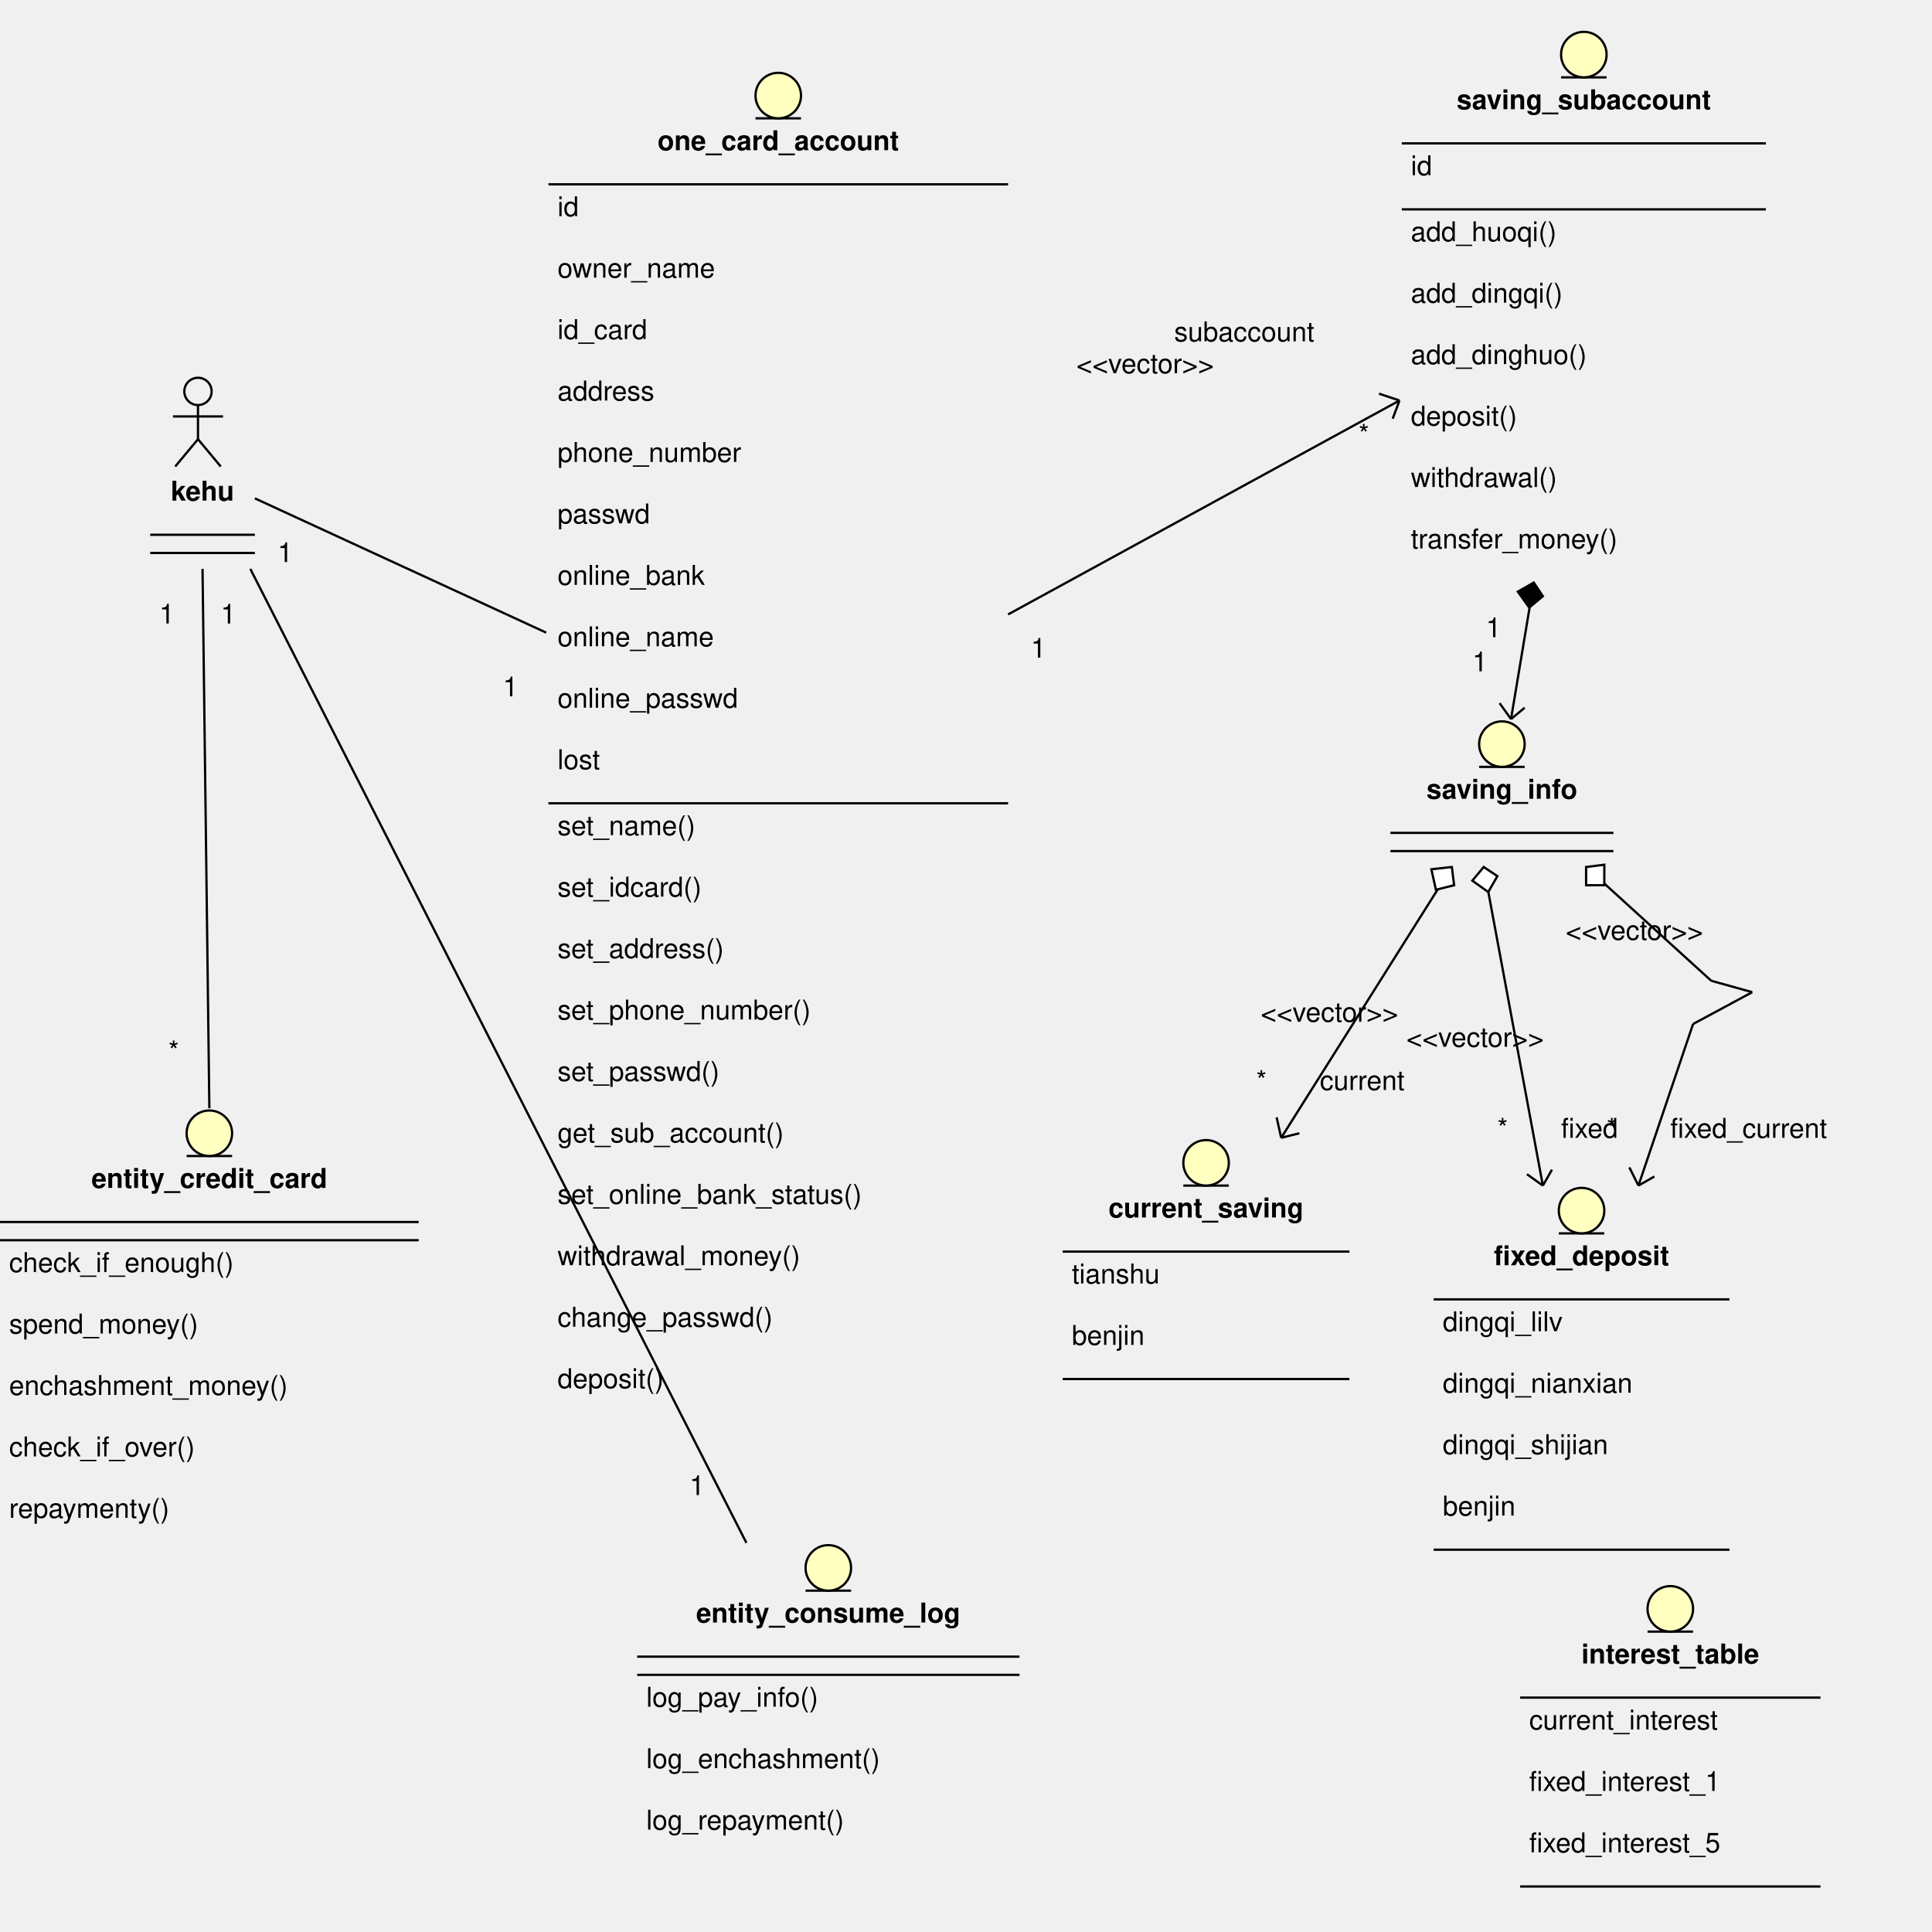
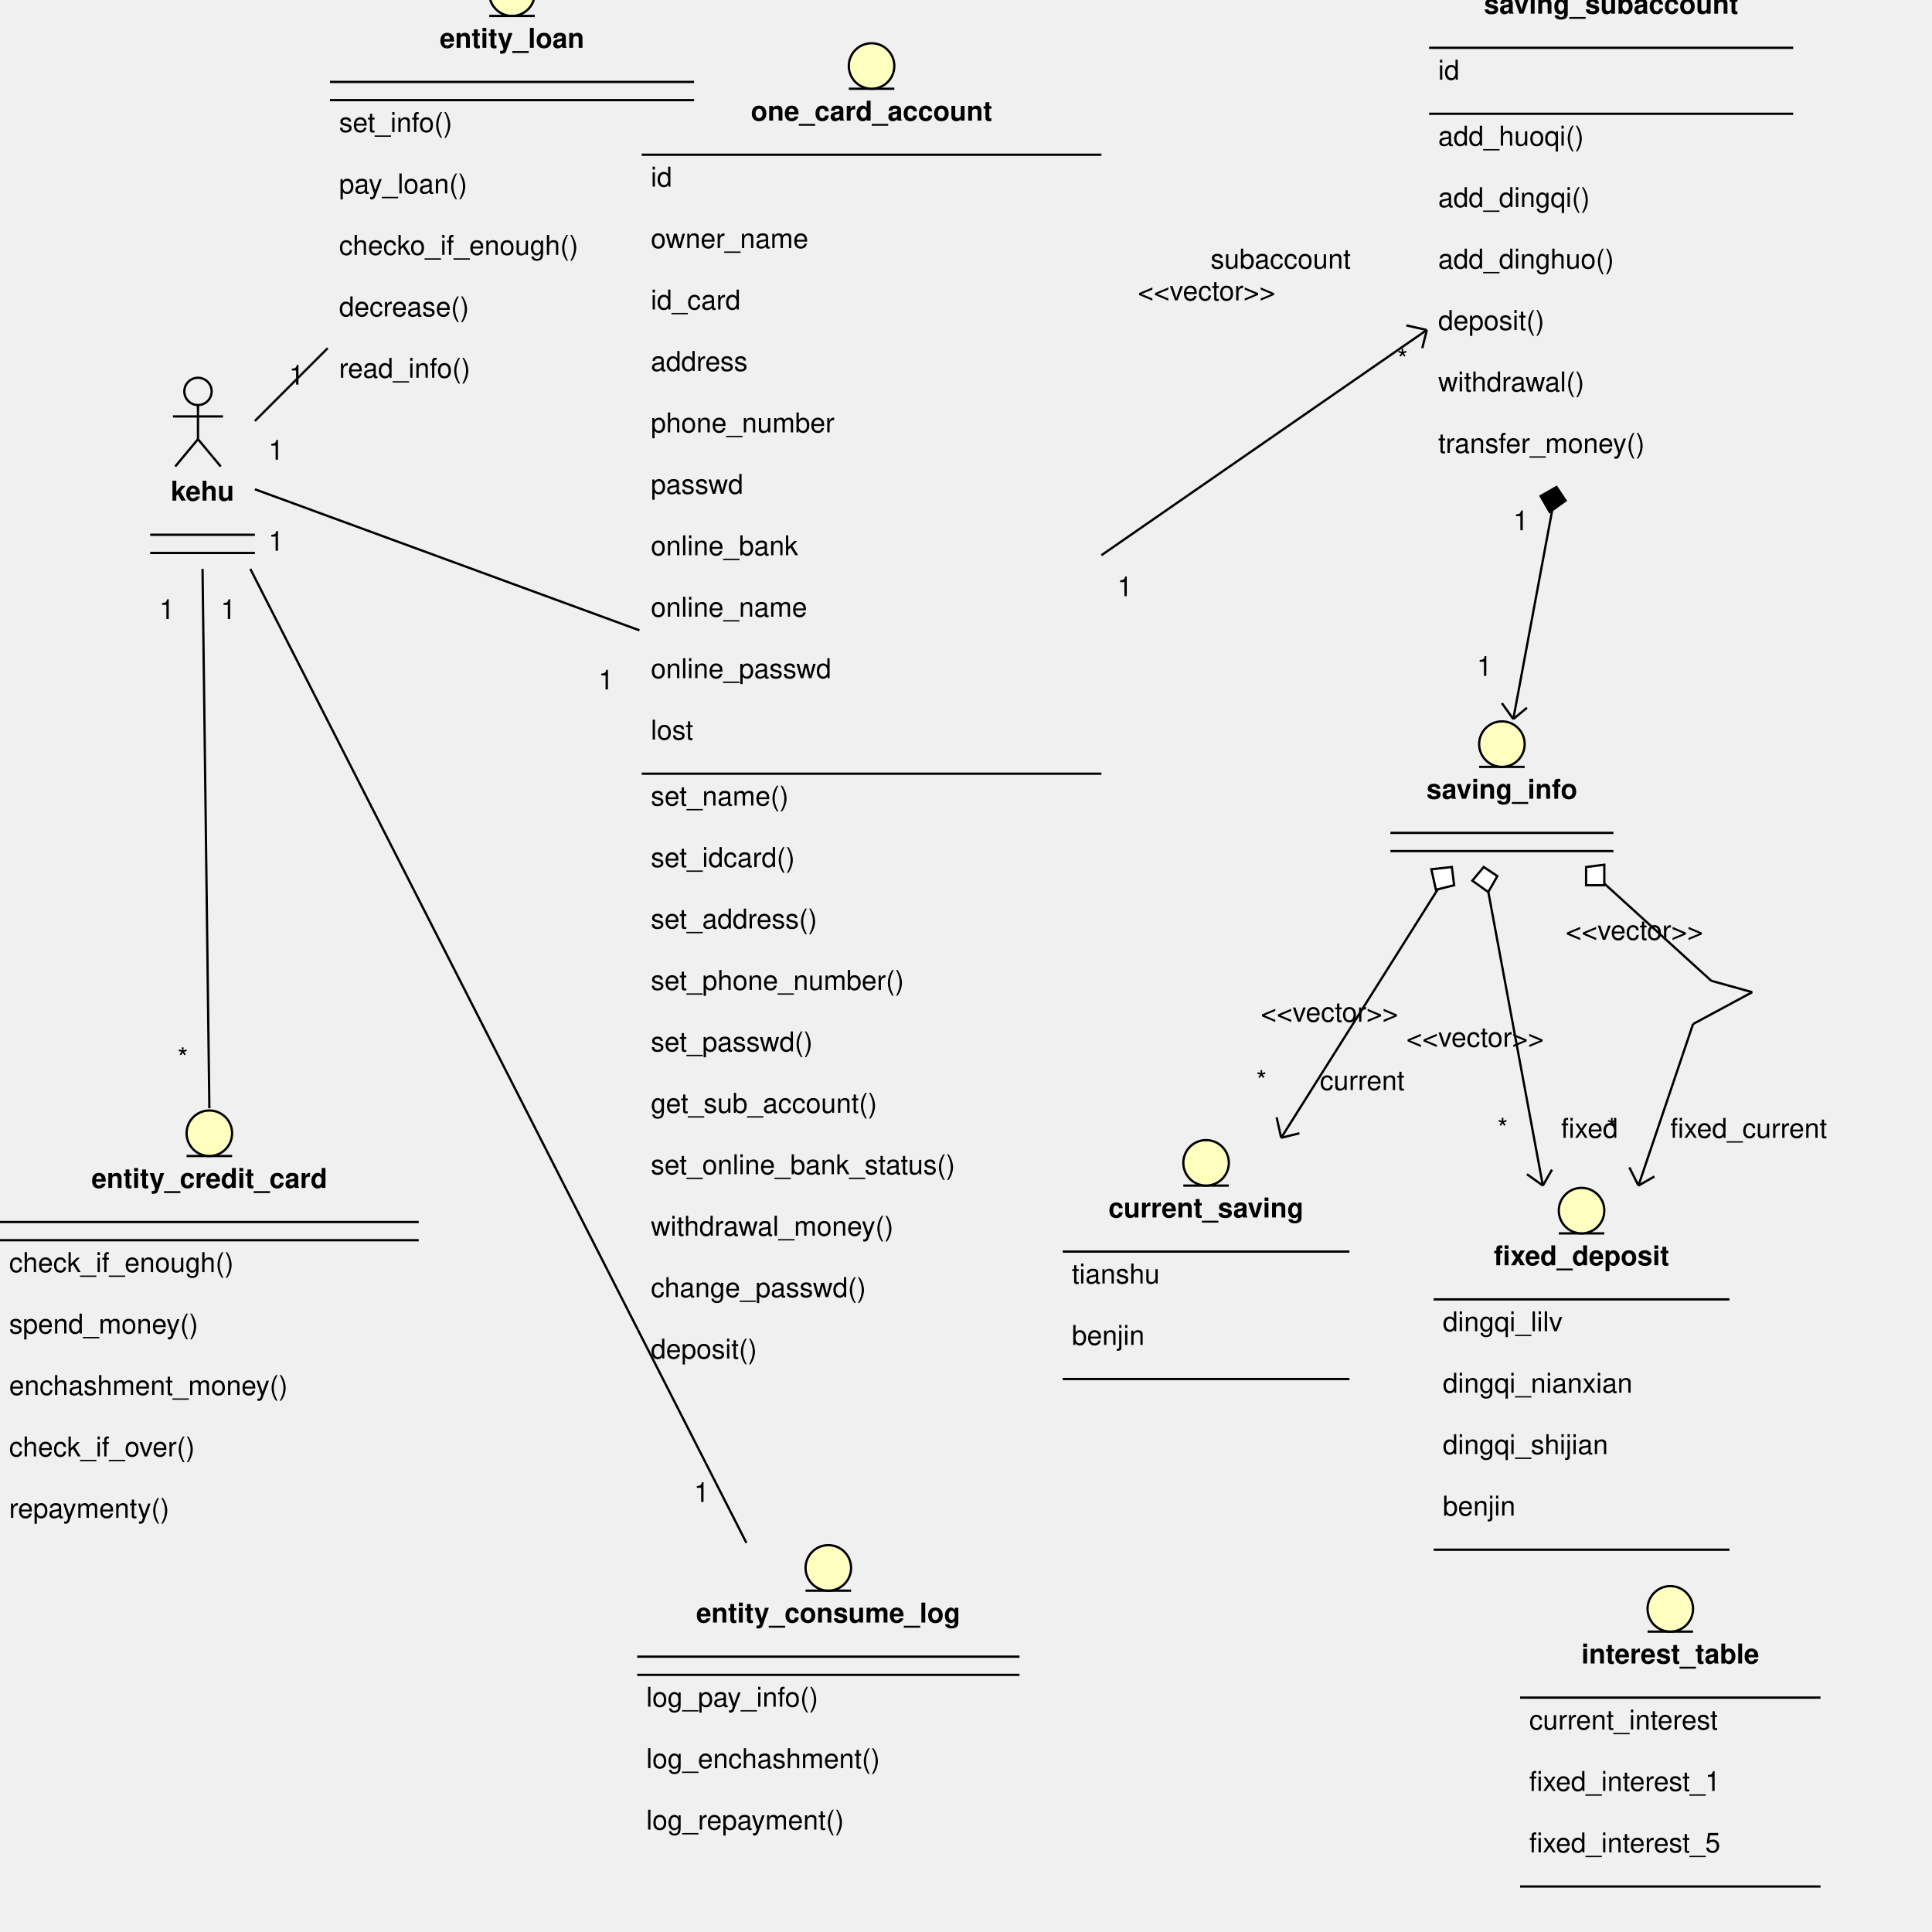
<svg xmlns="http://www.w3.org/2000/svg" width="849" height="849" version="1.1">
+   <g>
+     <line stroke="black" stroke-opacity="1" x1="373" y1="39" x2="393" y2="39" />
+     <ellipse fill="#ffffc0" stroke="black" stroke-width="1" stroke-opacity="1" cx="383" cy="29" rx="10" ry="10" />
+     <text font-family="Helvetica" font-size="12" fill="#000000" xml:space="preserve" font-weight="bold" text-anchor="middle" x="383" y="53">one_card_account</text>
+     <line stroke="black" stroke-opacity="1" x1="282" y1="68" x2="484" y2="68" />
+     <text font-family="Helvetica" font-size="12" fill="#000000" xml:space="preserve" x="286" y="82">id</text>
+     <text font-family="Helvetica" font-size="12" fill="#000000" xml:space="preserve" x="286" y="109">owner_name</text>
+     <text font-family="Helvetica" font-size="12" fill="#000000" xml:space="preserve" x="286" y="136">id_card</text>
+     <text font-family="Helvetica" font-size="12" fill="#000000" xml:space="preserve" x="286" y="163">address</text>
+     <text font-family="Helvetica" font-size="12" fill="#000000" xml:space="preserve" x="286" y="190">phone_number</text>
+     <text font-family="Helvetica" font-size="12" fill="#000000" xml:space="preserve" x="286" y="217">passwd</text>
+     <text font-family="Helvetica" font-size="12" fill="#000000" xml:space="preserve" x="286" y="244">online_bank</text>
+     <text font-family="Helvetica" font-size="12" fill="#000000" xml:space="preserve" x="286" y="271">online_name</text>
+     <text font-family="Helvetica" font-size="12" fill="#000000" xml:space="preserve" x="286" y="298">online_passwd</text>
+     <text font-family="Helvetica" font-size="12" fill="#000000" xml:space="preserve" x="286" y="325">lost</text>
+     <line stroke="black" stroke-opacity="1" x1="282" y1="340" x2="484" y2="340" />
+     <text font-family="Helvetica" font-size="12" fill="#000000" xml:space="preserve" x="286" y="354">set_name()</text>
+     <text font-family="Helvetica" font-size="12" fill="#000000" xml:space="preserve" x="286" y="381">set_idcard()</text>
+     <text font-family="Helvetica" font-size="12" fill="#000000" xml:space="preserve" x="286" y="408">set_address()</text>
+     <text font-family="Helvetica" font-size="12" fill="#000000" xml:space="preserve" x="286" y="435">set_phone_number()</text>
+     <text font-family="Helvetica" font-size="12" fill="#000000" xml:space="preserve" x="286" y="462">set_passwd()</text>
+     <text font-family="Helvetica" font-size="12" fill="#000000" xml:space="preserve" x="286" y="489">get_sub_account()</text>
+     <text font-family="Helvetica" font-size="12" fill="#000000" xml:space="preserve" x="286" y="516">set_online_bank_status()</text>
+     <text font-family="Helvetica" font-size="12" fill="#000000" xml:space="preserve" x="286" y="543">withdrawal_money()</text>
+     <text font-family="Helvetica" font-size="12" fill="#000000" xml:space="preserve" x="286" y="570">change_passwd()</text>
+     <text font-family="Helvetica" font-size="12" fill="#000000" xml:space="preserve" x="286" y="597">deposit()</text>
+   </g>
+   <g>
+     <line stroke="black" stroke-opacity="1" x1="698" y1="-8" x2="718" y2="-8" />
+     <ellipse fill="#ffffc0" stroke="black" stroke-width="1" stroke-opacity="1" cx="708" cy="-18" rx="10" ry="10" />
+     <text font-family="Helvetica" font-size="12" fill="#000000" xml:space="preserve" font-weight="bold" text-anchor="middle" x="708" y="6">saving_subaccount</text>
+     <line stroke="black" stroke-opacity="1" x1="628" y1="21" x2="788" y2="21" />
+     <text font-family="Helvetica" font-size="12" fill="#000000" xml:space="preserve" x="632" y="35">id</text>
+     <line stroke="black" stroke-opacity="1" x1="628" y1="50" x2="788" y2="50" />
+     <text font-family="Helvetica" font-size="12" fill="#000000" xml:space="preserve" x="632" y="64">add_huoqi()</text>
+     <text font-family="Helvetica" font-size="12" fill="#000000" xml:space="preserve" x="632" y="91">add_dingqi()</text>
+     <text font-family="Helvetica" font-size="12" fill="#000000" xml:space="preserve" x="632" y="118">add_dinghuo()</text>
+     <text font-family="Helvetica" font-size="12" fill="#000000" xml:space="preserve" x="632" y="145">deposit()</text>
+     <text font-family="Helvetica" font-size="12" fill="#000000" xml:space="preserve" x="632" y="172">withdrawal()</text>
+     <text font-family="Helvetica" font-size="12" fill="#000000" xml:space="preserve" x="632" y="199">transfer_money()</text>
+   </g>
  <g>
    <line stroke="black" stroke-opacity="1" x1="685" y1="542" x2="705" y2="542" />
    <ellipse fill="#ffffc0" stroke="black" stroke-width="1" stroke-opacity="1" cx="695" cy="532" rx="10" ry="10" />
    <text font-family="Helvetica" font-size="12" fill="#000000" xml:space="preserve" font-weight="bold" text-anchor="middle" x="695" y="556">fixed_deposit</text>
    <line stroke="black" stroke-opacity="1" x1="630" y1="571" x2="760" y2="571" />
    <text font-family="Helvetica" font-size="12" fill="#000000" xml:space="preserve" x="634" y="585">dingqi_lilv</text>
    <text font-family="Helvetica" font-size="12" fill="#000000" xml:space="preserve" x="634" y="612">dingqi_nianxian</text>
    <text font-family="Helvetica" font-size="12" fill="#000000" xml:space="preserve" x="634" y="639">dingqi_shijian</text>
    <text font-family="Helvetica" font-size="12" fill="#000000" xml:space="preserve" x="634" y="666">benjin</text>
    <line stroke="black" stroke-opacity="1" x1="630" y1="681" x2="760" y2="681" />
  </g>
  <g>
    <line stroke="black" stroke-opacity="1" x1="724" y1="717" x2="744" y2="717" />
    <ellipse fill="#ffffc0" stroke="black" stroke-width="1" stroke-opacity="1" cx="734" cy="707" rx="10" ry="10" />
    <text font-family="Helvetica" font-size="12" fill="#000000" xml:space="preserve" font-weight="bold" text-anchor="middle" x="734" y="731">interest_table</text>
    <line stroke="black" stroke-opacity="1" x1="668" y1="746" x2="800" y2="746" />
    <text font-family="Helvetica" font-size="12" fill="#000000" xml:space="preserve" x="672" y="760">current_interest</text>
    <text font-family="Helvetica" font-size="12" fill="#000000" xml:space="preserve" x="672" y="787">fixed_interest_1</text>
    <text font-family="Helvetica" font-size="12" fill="#000000" xml:space="preserve" x="672" y="814">fixed_interest_5</text>
    <line stroke="black" stroke-opacity="1" x1="668" y1="829" x2="800" y2="829" />
  </g>
  <g>
    <line stroke="black" stroke-opacity="1" x1="354" y1="699" x2="374" y2="699" />
    <ellipse fill="#ffffc0" stroke="black" stroke-width="1" stroke-opacity="1" cx="364" cy="689" rx="10" ry="10" />
    <text font-family="Helvetica" font-size="12" fill="#000000" xml:space="preserve" font-weight="bold" text-anchor="middle" x="364" y="713">entity_consume_log</text>
    <line stroke="black" stroke-opacity="1" x1="280" y1="728" x2="448" y2="728" />
    <line stroke="black" stroke-opacity="1" x1="280" y1="736" x2="448" y2="736" />
    <text font-family="Helvetica" font-size="12" fill="#000000" xml:space="preserve" x="284" y="750">log_pay_info()</text>
    <text font-family="Helvetica" font-size="12" fill="#000000" xml:space="preserve" x="284" y="777">log_enchashment()</text>
    <text font-family="Helvetica" font-size="12" fill="#000000" xml:space="preserve" x="284" y="804">log_repayment()</text>
  </g>
  <g>
-     <line stroke="black" stroke-opacity="1" x1="332" y1="52" x2="352" y2="52" />
-     <ellipse fill="#ffffc0" stroke="black" stroke-width="1" stroke-opacity="1" cx="342" cy="42" rx="10" ry="10" />
-     <text font-family="Helvetica" font-size="12" fill="#000000" xml:space="preserve" font-weight="bold" text-anchor="middle" x="342" y="66">one_card_account</text>
-     <line stroke="black" stroke-opacity="1" x1="241" y1="81" x2="443" y2="81" />
-     <text font-family="Helvetica" font-size="12" fill="#000000" xml:space="preserve" x="245" y="95">id</text>
-     <text font-family="Helvetica" font-size="12" fill="#000000" xml:space="preserve" x="245" y="122">owner_name</text>
-     <text font-family="Helvetica" font-size="12" fill="#000000" xml:space="preserve" x="245" y="149">id_card</text>
-     <text font-family="Helvetica" font-size="12" fill="#000000" xml:space="preserve" x="245" y="176">address</text>
-     <text font-family="Helvetica" font-size="12" fill="#000000" xml:space="preserve" x="245" y="203">phone_number</text>
-     <text font-family="Helvetica" font-size="12" fill="#000000" xml:space="preserve" x="245" y="230">passwd</text>
-     <text font-family="Helvetica" font-size="12" fill="#000000" xml:space="preserve" x="245" y="257">online_bank</text>
-     <text font-family="Helvetica" font-size="12" fill="#000000" xml:space="preserve" x="245" y="284">online_name</text>
-     <text font-family="Helvetica" font-size="12" fill="#000000" xml:space="preserve" x="245" y="311">online_passwd</text>
-     <text font-family="Helvetica" font-size="12" fill="#000000" xml:space="preserve" x="245" y="338">lost</text>
-     <line stroke="black" stroke-opacity="1" x1="241" y1="353" x2="443" y2="353" />
-     <text font-family="Helvetica" font-size="12" fill="#000000" xml:space="preserve" x="245" y="367">set_name()</text>
-     <text font-family="Helvetica" font-size="12" fill="#000000" xml:space="preserve" x="245" y="394">set_idcard()</text>
-     <text font-family="Helvetica" font-size="12" fill="#000000" xml:space="preserve" x="245" y="421">set_address()</text>
-     <text font-family="Helvetica" font-size="12" fill="#000000" xml:space="preserve" x="245" y="448">set_phone_number()</text>
-     <text font-family="Helvetica" font-size="12" fill="#000000" xml:space="preserve" x="245" y="475">set_passwd()</text>
-     <text font-family="Helvetica" font-size="12" fill="#000000" xml:space="preserve" x="245" y="502">get_sub_account()</text>
-     <text font-family="Helvetica" font-size="12" fill="#000000" xml:space="preserve" x="245" y="529">set_online_bank_status()</text>
-     <text font-family="Helvetica" font-size="12" fill="#000000" xml:space="preserve" x="245" y="556">withdrawal_money()</text>
-     <text font-family="Helvetica" font-size="12" fill="#000000" xml:space="preserve" x="245" y="583">change_passwd()</text>
-     <text font-family="Helvetica" font-size="12" fill="#000000" xml:space="preserve" x="245" y="610">deposit()</text>
+     <line stroke="black" stroke-opacity="1" x1="650" y1="337" x2="670" y2="337" />
+     <ellipse fill="#ffffc0" stroke="black" stroke-width="1" stroke-opacity="1" cx="660" cy="327" rx="10" ry="10" />
+     <text font-family="Helvetica" font-size="12" fill="#000000" xml:space="preserve" font-weight="bold" text-anchor="middle" x="660" y="351">saving_info</text>
+     <line stroke="black" stroke-opacity="1" x1="611" y1="366" x2="709" y2="366" />
+     <line stroke="black" stroke-opacity="1" x1="611" y1="374" x2="709" y2="374" />
  </g>
  <g>
    <line stroke="black" stroke-opacity="1" x1="520" y1="521" x2="540" y2="521" />
    <ellipse fill="#ffffc0" stroke="black" stroke-width="1" stroke-opacity="1" cx="530" cy="511" rx="10" ry="10" />
    <text font-family="Helvetica" font-size="12" fill="#000000" xml:space="preserve" font-weight="bold" text-anchor="middle" x="530" y="535">current_saving</text>
    <line stroke="black" stroke-opacity="1" x1="467" y1="550" x2="593" y2="550" />
    <text font-family="Helvetica" font-size="12" fill="#000000" xml:space="preserve" x="471" y="564">tianshu</text>
    <text font-family="Helvetica" font-size="12" fill="#000000" xml:space="preserve" x="471" y="591">benjin</text>
    <line stroke="black" stroke-opacity="1" x1="467" y1="606" x2="593" y2="606" />
  </g>
  <g>
-     <line stroke="black" stroke-opacity="1" x1="650" y1="337" x2="670" y2="337" />
-     <ellipse fill="#ffffc0" stroke="black" stroke-width="1" stroke-opacity="1" cx="660" cy="327" rx="10" ry="10" />
-     <text font-family="Helvetica" font-size="12" fill="#000000" xml:space="preserve" font-weight="bold" text-anchor="middle" x="660" y="351">saving_info</text>
-     <line stroke="black" stroke-opacity="1" x1="611" y1="366" x2="709" y2="366" />
-     <line stroke="black" stroke-opacity="1" x1="611" y1="374" x2="709" y2="374" />
-   </g>
-   <g>
-     <line stroke="black" stroke-opacity="1" x1="686" y1="34" x2="706" y2="34" />
-     <ellipse fill="#ffffc0" stroke="black" stroke-width="1" stroke-opacity="1" cx="696" cy="24" rx="10" ry="10" />
-     <text font-family="Helvetica" font-size="12" fill="#000000" xml:space="preserve" font-weight="bold" text-anchor="middle" x="696" y="48">saving_subaccount</text>
-     <line stroke="black" stroke-opacity="1" x1="616" y1="63" x2="776" y2="63" />
-     <text font-family="Helvetica" font-size="12" fill="#000000" xml:space="preserve" x="620" y="77">id</text>
-     <line stroke="black" stroke-opacity="1" x1="616" y1="92" x2="776" y2="92" />
-     <text font-family="Helvetica" font-size="12" fill="#000000" xml:space="preserve" x="620" y="106">add_huoqi()</text>
-     <text font-family="Helvetica" font-size="12" fill="#000000" xml:space="preserve" x="620" y="133">add_dingqi()</text>
-     <text font-family="Helvetica" font-size="12" fill="#000000" xml:space="preserve" x="620" y="160">add_dinghuo()</text>
-     <text font-family="Helvetica" font-size="12" fill="#000000" xml:space="preserve" x="620" y="187">deposit()</text>
-     <text font-family="Helvetica" font-size="12" fill="#000000" xml:space="preserve" x="620" y="214">withdrawal()</text>
-     <text font-family="Helvetica" font-size="12" fill="#000000" xml:space="preserve" x="620" y="241">transfer_money()</text>
-   </g>
-   <g>
-     <line stroke="black" stroke-opacity="1" x1="664" y1="316" x2="670" y2="311" />
-     <line stroke="black" stroke-opacity="1" x1="664" y1="316" x2="659" y2="309" />
-     <line stroke="black" stroke-opacity="1" x1="674" y1="256" x2="664" y2="316" />
-     <polygon fill="#000000" stroke="black" stroke-opacity="1" points="674,256 678,262 672,267 667,260" />
-   </g>
-   <g>
-     <line stroke="black" stroke-opacity="1" x1="615" y1="176" x2="606" y2="173" />
-     <line stroke="black" stroke-opacity="1" x1="615" y1="176" x2="612" y2="184" />
-     <line stroke="black" stroke-opacity="1" x1="443" y1="270" x2="615" y2="176" />
+     <line stroke="black" stroke-opacity="1" x1="627" y1="145" x2="618" y2="143" />
+     <line stroke="black" stroke-opacity="1" x1="627" y1="145" x2="625" y2="153" />
+     <line stroke="black" stroke-opacity="1" x1="484" y1="244" x2="627" y2="145" />
+   </g>
+   <g>
+     <line stroke="black" stroke-opacity="1" x1="665" y1="316" x2="671" y2="311" />
+     <line stroke="black" stroke-opacity="1" x1="665" y1="316" x2="660" y2="309" />
+     <line stroke="black" stroke-opacity="1" x1="684" y1="214" x2="665" y2="316" />
+     <polygon fill="#000000" stroke="black" stroke-opacity="1" points="684,214 688,220 681,225 677,218" />
  </g>
  <g>
    <line stroke="black" stroke-opacity="1" x1="563" y1="500" x2="571" y2="498" />
    <line stroke="black" stroke-opacity="1" x1="563" y1="500" x2="561" y2="491" />
    <line stroke="black" stroke-opacity="1" x1="638" y1="381" x2="563" y2="500" />
    <polygon fill="#ffffff" stroke="black" stroke-opacity="1" points="638,381 639,389 631,391 629,382" />
  </g>
  <g>
-     <line stroke="black" stroke-opacity="1" x1="697" y1="381" x2="752" y2="431" />
-     <polygon fill="#ffffff" stroke="black" stroke-opacity="1" points="697,381 705,380 705,389 697,389" />
-   </g>
-   <g>
    <line stroke="black" stroke-opacity="1" x1="678" y1="521" x2="682" y2="514" />
    <line stroke="black" stroke-opacity="1" x1="678" y1="521" x2="671" y2="516" />
    <line stroke="black" stroke-opacity="1" x1="652" y1="381" x2="678" y2="521" />
    <polygon fill="#ffffff" stroke="black" stroke-opacity="1" points="652,381 658,385 654,392 647,387" />
  </g>
  <g>
+     <line stroke="black" stroke-opacity="1" x1="697" y1="381" x2="752" y2="431" />
+     <polygon fill="#ffffff" stroke="black" stroke-opacity="1" points="697,381 705,380 705,389 697,389" />
+   </g>
+   <g>
+     <line stroke="black" stroke-opacity="1" x1="752" y1="431" x2="770" y2="436" />
+   </g>
+   <g>
+     <line stroke="black" stroke-opacity="1" x1="770" y1="436" x2="744" y2="450" />
+   </g>
+   <g>
    <line stroke="black" stroke-opacity="1" x1="720" y1="521" x2="727" y2="517" />
    <line stroke="black" stroke-opacity="1" x1="720" y1="521" x2="716" y2="513" />
    <line stroke="black" stroke-opacity="1" x1="744" y1="450" x2="720" y2="521" />
-   </g>
-   <g>
-     <line stroke="black" stroke-opacity="1" x1="752" y1="431" x2="770" y2="436" />
-   </g>
-   <g>
-     <line stroke="black" stroke-opacity="1" x1="770" y1="436" x2="744" y2="450" />
  </g>
  <g>
    <line stroke="black" stroke-opacity="1" x1="82" y1="508" x2="102" y2="508" />
    <ellipse fill="#ffffc0" stroke="black" stroke-width="1" stroke-opacity="1" cx="92" cy="498" rx="10" ry="10" />
    <text font-family="Helvetica" font-size="12" fill="#000000" xml:space="preserve" font-weight="bold" text-anchor="middle" x="92" y="522">entity_credit_card</text>
    <line stroke="black" stroke-opacity="1" x1="0" y1="537" x2="184" y2="537" />
    <line stroke="black" stroke-opacity="1" x1="0" y1="545" x2="184" y2="545" />
    <text font-family="Helvetica" font-size="12" fill="#000000" xml:space="preserve" x="4" y="559">check_if_enough()</text>
    <text font-family="Helvetica" font-size="12" fill="#000000" xml:space="preserve" x="4" y="586">spend_money()</text>
    <text font-family="Helvetica" font-size="12" fill="#000000" xml:space="preserve" x="4" y="613">enchashment_money()</text>
    <text font-family="Helvetica" font-size="12" fill="#000000" xml:space="preserve" x="4" y="640">check_if_over()</text>
    <text font-family="Helvetica" font-size="12" fill="#000000" xml:space="preserve" x="4" y="667">repaymenty()</text>
  </g>
  <g>
-     <text font-family="Helvetica" font-size="12" fill="#000000" xml:space="preserve" x="221" y="306">1</text>
-   </g>
-   <g>
-     <text font-family="Helvetica" font-size="12" fill="#000000" xml:space="preserve" x="74" y="466">*</text>
+     <text font-family="Helvetica" font-size="12" fill="#000000" xml:space="preserve" x="500" y="132">&lt;&lt;vector&gt;&gt;</text>
+   </g>
+   <g>
+     <text font-family="Helvetica" font-size="12" fill="#000000" xml:space="preserve" x="532" y="118">subaccount</text>
+   </g>
+   <g>
+     <text font-family="Helvetica" font-size="12" fill="#000000" xml:space="preserve" x="614" y="162">*</text>
+   </g>
+   <g>
+     <text font-family="Helvetica" font-size="12" fill="#000000" xml:space="preserve" x="491" y="262">1</text>
+   </g>
+   <g>
+     <text font-family="Helvetica" font-size="12" fill="#000000" xml:space="preserve" x="263" y="303">1</text>
+   </g>
+   <g>
+     <text font-family="Helvetica" font-size="12" fill="#000000" xml:space="preserve" x="118" y="242">1</text>
+   </g>
+   <g>
+     <text font-family="Helvetica" font-size="12" fill="#000000" xml:space="preserve" x="649" y="297">1</text>
+   </g>
+   <g>
+     <text font-family="Helvetica" font-size="12" fill="#000000" xml:space="preserve" x="665" y="233">1</text>
+   </g>
+   <g>
+     <text font-family="Helvetica" font-size="12" fill="#000000" xml:space="preserve" x="554" y="449">&lt;&lt;vector&gt;&gt;</text>
+   </g>
+   <g>
+     <text font-family="Helvetica" font-size="12" fill="#000000" xml:space="preserve" x="580" y="479">current</text>
+   </g>
+   <g>
+     <text font-family="Helvetica" font-size="12" fill="#000000" xml:space="preserve" x="552" y="479">*</text>
+   </g>
+   <g>
+     <text font-family="Helvetica" font-size="12" fill="#000000" xml:space="preserve" x="618" y="460">&lt;&lt;vector&gt;&gt;</text>
+   </g>
+   <g>
+     <text font-family="Helvetica" font-size="12" fill="#000000" xml:space="preserve" x="686" y="500">fixed</text>
+   </g>
+   <g>
+     <text font-family="Helvetica" font-size="12" fill="#000000" xml:space="preserve" x="658" y="500">*</text>
+   </g>
+   <g>
+     <text font-family="Helvetica" font-size="12" fill="#000000" xml:space="preserve" x="688" y="413">&lt;&lt;vector&gt;&gt;</text>
+   </g>
+   <g>
+     <text font-family="Helvetica" font-size="12" fill="#000000" xml:space="preserve" x="734" y="500">fixed_current</text>
  </g>
  <g>
    <text font-family="Helvetica" font-size="12" fill="#000000" xml:space="preserve" x="706" y="500">*</text>
  </g>
  <g>
-     <text font-family="Helvetica" font-size="12" fill="#000000" xml:space="preserve" x="552" y="479">*</text>
-   </g>
-   <g>
-     <text font-family="Helvetica" font-size="12" fill="#000000" xml:space="preserve" x="688" y="413">&lt;&lt;vector&gt;&gt;</text>
-   </g>
-   <g>
-     <text font-family="Helvetica" font-size="12" fill="#000000" xml:space="preserve" x="70" y="274">1</text>
-   </g>
-   <g>
-     <text font-family="Helvetica" font-size="12" fill="#000000" xml:space="preserve" x="597" y="195">*</text>
-   </g>
-   <g>
-     <text font-family="Helvetica" font-size="12" fill="#000000" xml:space="preserve" x="734" y="500">fixed_current</text>
-   </g>
-   <g>
-     <text font-family="Helvetica" font-size="12" fill="#000000" xml:space="preserve" x="618" y="460">&lt;&lt;vector&gt;&gt;</text>
-   </g>
-   <g>
-     <text font-family="Helvetica" font-size="12" fill="#000000" xml:space="preserve" x="647" y="295">1</text>
-   </g>
-   <g>
-     <text font-family="Helvetica" font-size="12" fill="#000000" xml:space="preserve" x="473" y="164">&lt;&lt;vector&gt;&gt;</text>
-   </g>
-   <g>
-     <text font-family="Helvetica" font-size="12" fill="#000000" xml:space="preserve" x="303" y="657">1</text>
-   </g>
-   <g>
-     <text font-family="Helvetica" font-size="12" fill="#000000" xml:space="preserve" x="516" y="150">subaccount</text>
-   </g>
-   <g>
-     <text font-family="Helvetica" font-size="12" fill="#000000" xml:space="preserve" x="122" y="247">1</text>
-   </g>
-   <g>
-     <text font-family="Helvetica" font-size="12" fill="#000000" xml:space="preserve" x="686" y="500">fixed</text>
-   </g>
-   <g>
-     <text font-family="Helvetica" font-size="12" fill="#000000" xml:space="preserve" x="97" y="274">1</text>
-   </g>
-   <g>
-     <text font-family="Helvetica" font-size="12" fill="#000000" xml:space="preserve" x="453" y="289">1</text>
-   </g>
-   <g>
-     <text font-family="Helvetica" font-size="12" fill="#000000" xml:space="preserve" x="554" y="449">&lt;&lt;vector&gt;&gt;</text>
-   </g>
-   <g>
-     <text font-family="Helvetica" font-size="12" fill="#000000" xml:space="preserve" x="653" y="280">1</text>
-   </g>
-   <g>
-     <text font-family="Helvetica" font-size="12" fill="#000000" xml:space="preserve" x="580" y="479">current</text>
-   </g>
-   <g>
-     <text font-family="Helvetica" font-size="12" fill="#000000" xml:space="preserve" x="658" y="500">*</text>
+     <text font-family="Helvetica" font-size="12" fill="#000000" xml:space="preserve" x="78" y="469">*</text>
+   </g>
+   <g>
+     <text font-family="Helvetica" font-size="12" fill="#000000" xml:space="preserve" x="70" y="272">1</text>
+   </g>
+   <g>
+     <text font-family="Helvetica" font-size="12" fill="#000000" xml:space="preserve" x="305" y="660">1</text>
+   </g>
+   <g>
+     <text font-family="Helvetica" font-size="12" fill="#000000" xml:space="preserve" x="97" y="272">1</text>
+   </g>
+   <g>
+     <text font-family="Helvetica" font-size="12" fill="#000000" xml:space="preserve" x="127" y="169">1</text>
+   </g>
+   <g>
+     <text font-family="Helvetica" font-size="12" fill="#000000" xml:space="preserve" x="118" y="202">1</text>
  </g>
  <g>
    <ellipse fill="none" stroke="black" stroke-width="1" stroke-opacity="1" cx="87" cy="172" rx="6" ry="6" />
    <line stroke="black" stroke-opacity="1" x1="76" y1="183" x2="98" y2="183" />
    <line stroke="black" stroke-opacity="1" x1="87" y1="178" x2="87" y2="193" />
    <line stroke="black" stroke-opacity="1" x1="87" y1="193" x2="77" y2="205" />
    <line stroke="black" stroke-opacity="1" x1="87" y1="193" x2="97" y2="205" />
    <text font-family="Helvetica" font-size="12" fill="#000000" xml:space="preserve" font-weight="bold" text-anchor="middle" x="89" y="220">kehu</text>
    <line stroke="black" stroke-opacity="1" x1="66" y1="235" x2="112" y2="235" />
    <line stroke="black" stroke-opacity="1" x1="66" y1="243" x2="112" y2="243" />
  </g>
  <g>
+     <line stroke="black" stroke-opacity="1" x1="112" y1="215" x2="281" y2="277" />
+   </g>
+   <g>
    <line stroke="black" stroke-opacity="1" x1="89" y1="250" x2="92" y2="487" />
  </g>
  <g>
-     <line stroke="black" stroke-opacity="1" x1="112" y1="219" x2="240" y2="278" />
-   </g>
-   <g>
    <line stroke="black" stroke-opacity="1" x1="110" y1="250" x2="328" y2="678" />
  </g>
+   <g>
+     <line stroke="black" stroke-opacity="1" x1="215" y1="7" x2="235" y2="7" />
+     <ellipse fill="#ffffc0" stroke="black" stroke-width="1" stroke-opacity="1" cx="225" cy="-3" rx="10" ry="10" />
+     <text font-family="Helvetica" font-size="12" fill="#000000" xml:space="preserve" font-weight="bold" text-anchor="middle" x="225" y="21">entity_loan</text>
+     <line stroke="black" stroke-opacity="1" x1="145" y1="36" x2="305" y2="36" />
+     <line stroke="black" stroke-opacity="1" x1="145" y1="44" x2="305" y2="44" />
+     <text font-family="Helvetica" font-size="12" fill="#000000" xml:space="preserve" x="149" y="58">set_info()</text>
+     <text font-family="Helvetica" font-size="12" fill="#000000" xml:space="preserve" x="149" y="85">pay_loan()</text>
+     <text font-family="Helvetica" font-size="12" fill="#000000" xml:space="preserve" x="149" y="112">checko_if_enough()</text>
+     <text font-family="Helvetica" font-size="12" fill="#000000" xml:space="preserve" x="149" y="139">decrease()</text>
+     <text font-family="Helvetica" font-size="12" fill="#000000" xml:space="preserve" x="149" y="166">read_info()</text>
+   </g>
+   <g>
+     <line stroke="black" stroke-opacity="1" x1="112" y1="185" x2="144" y2="153" />
+   </g>
</svg>
